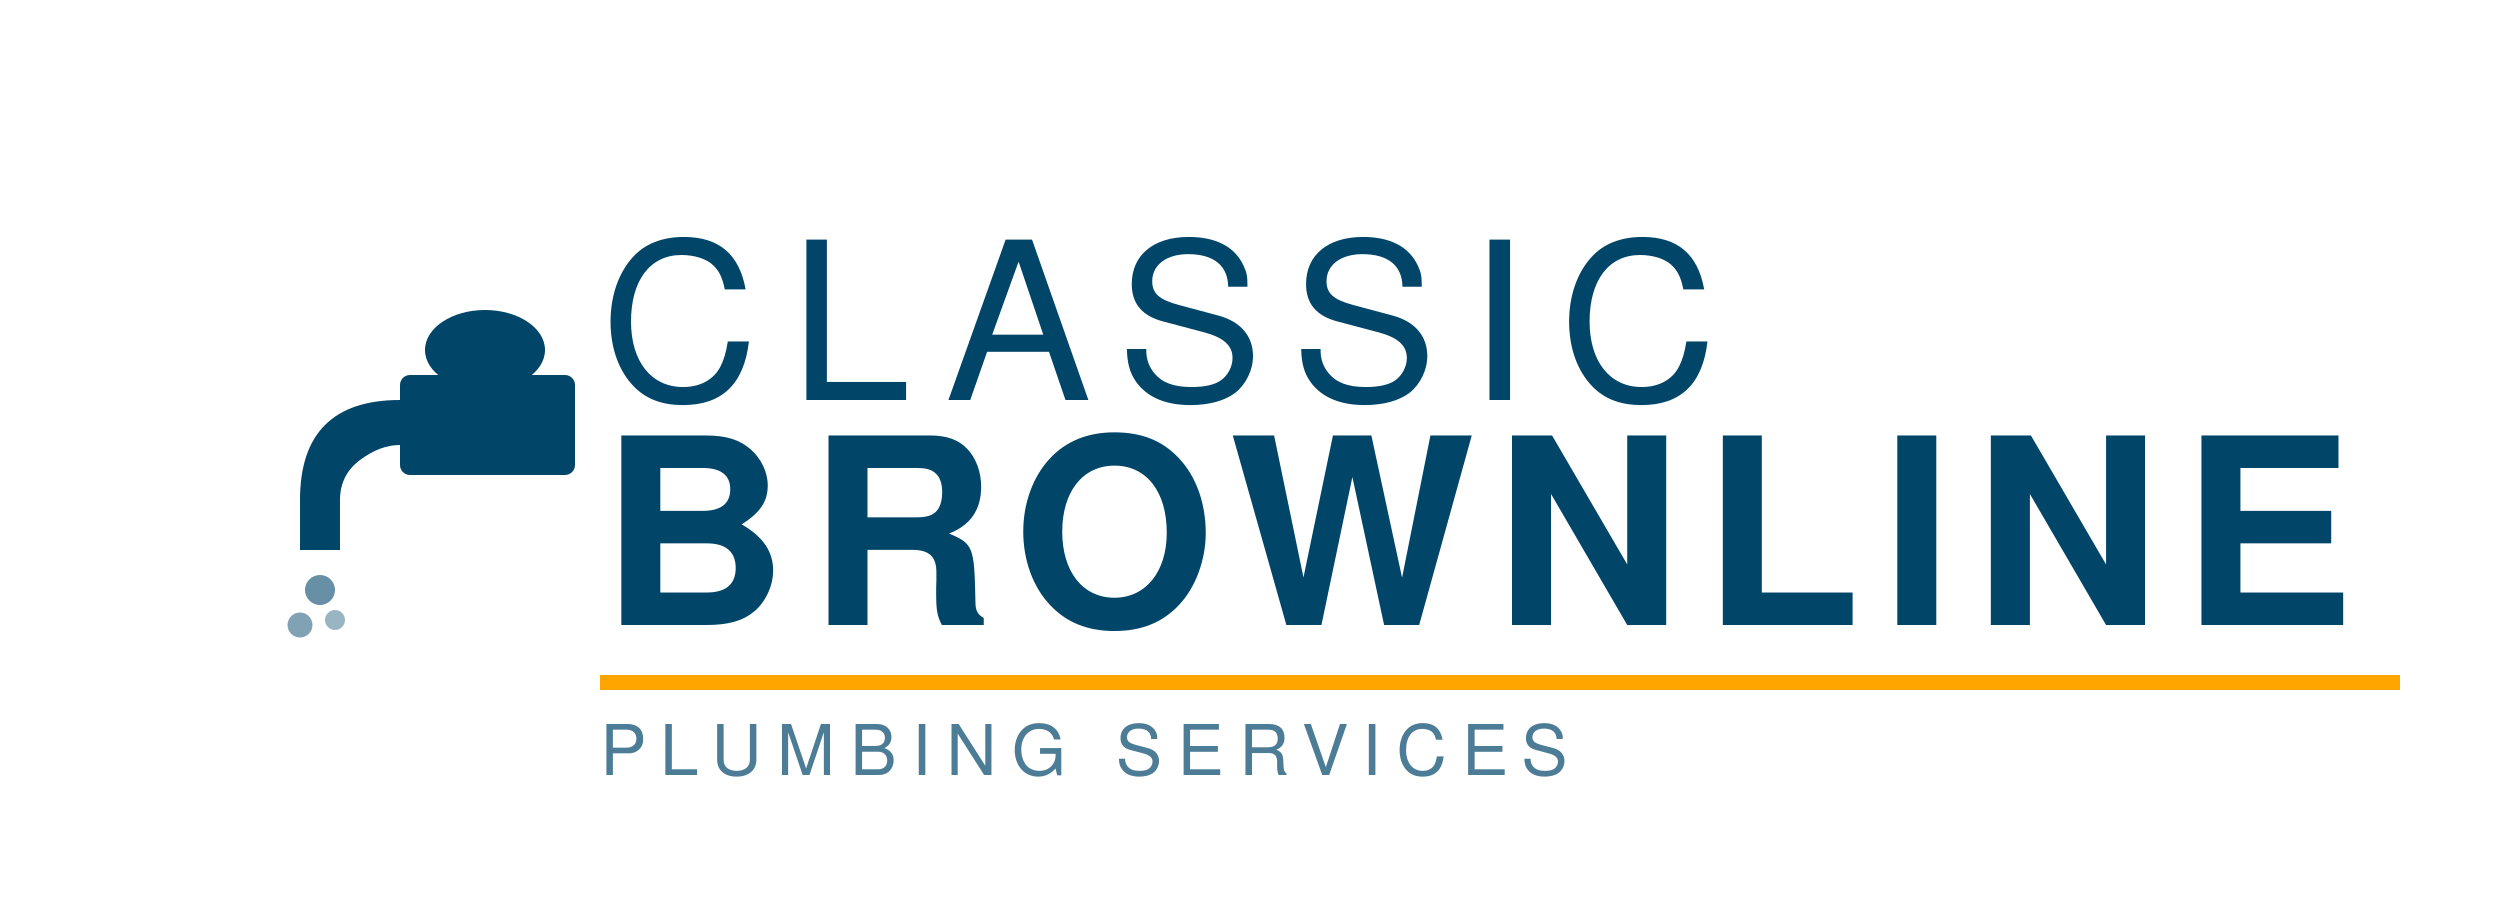
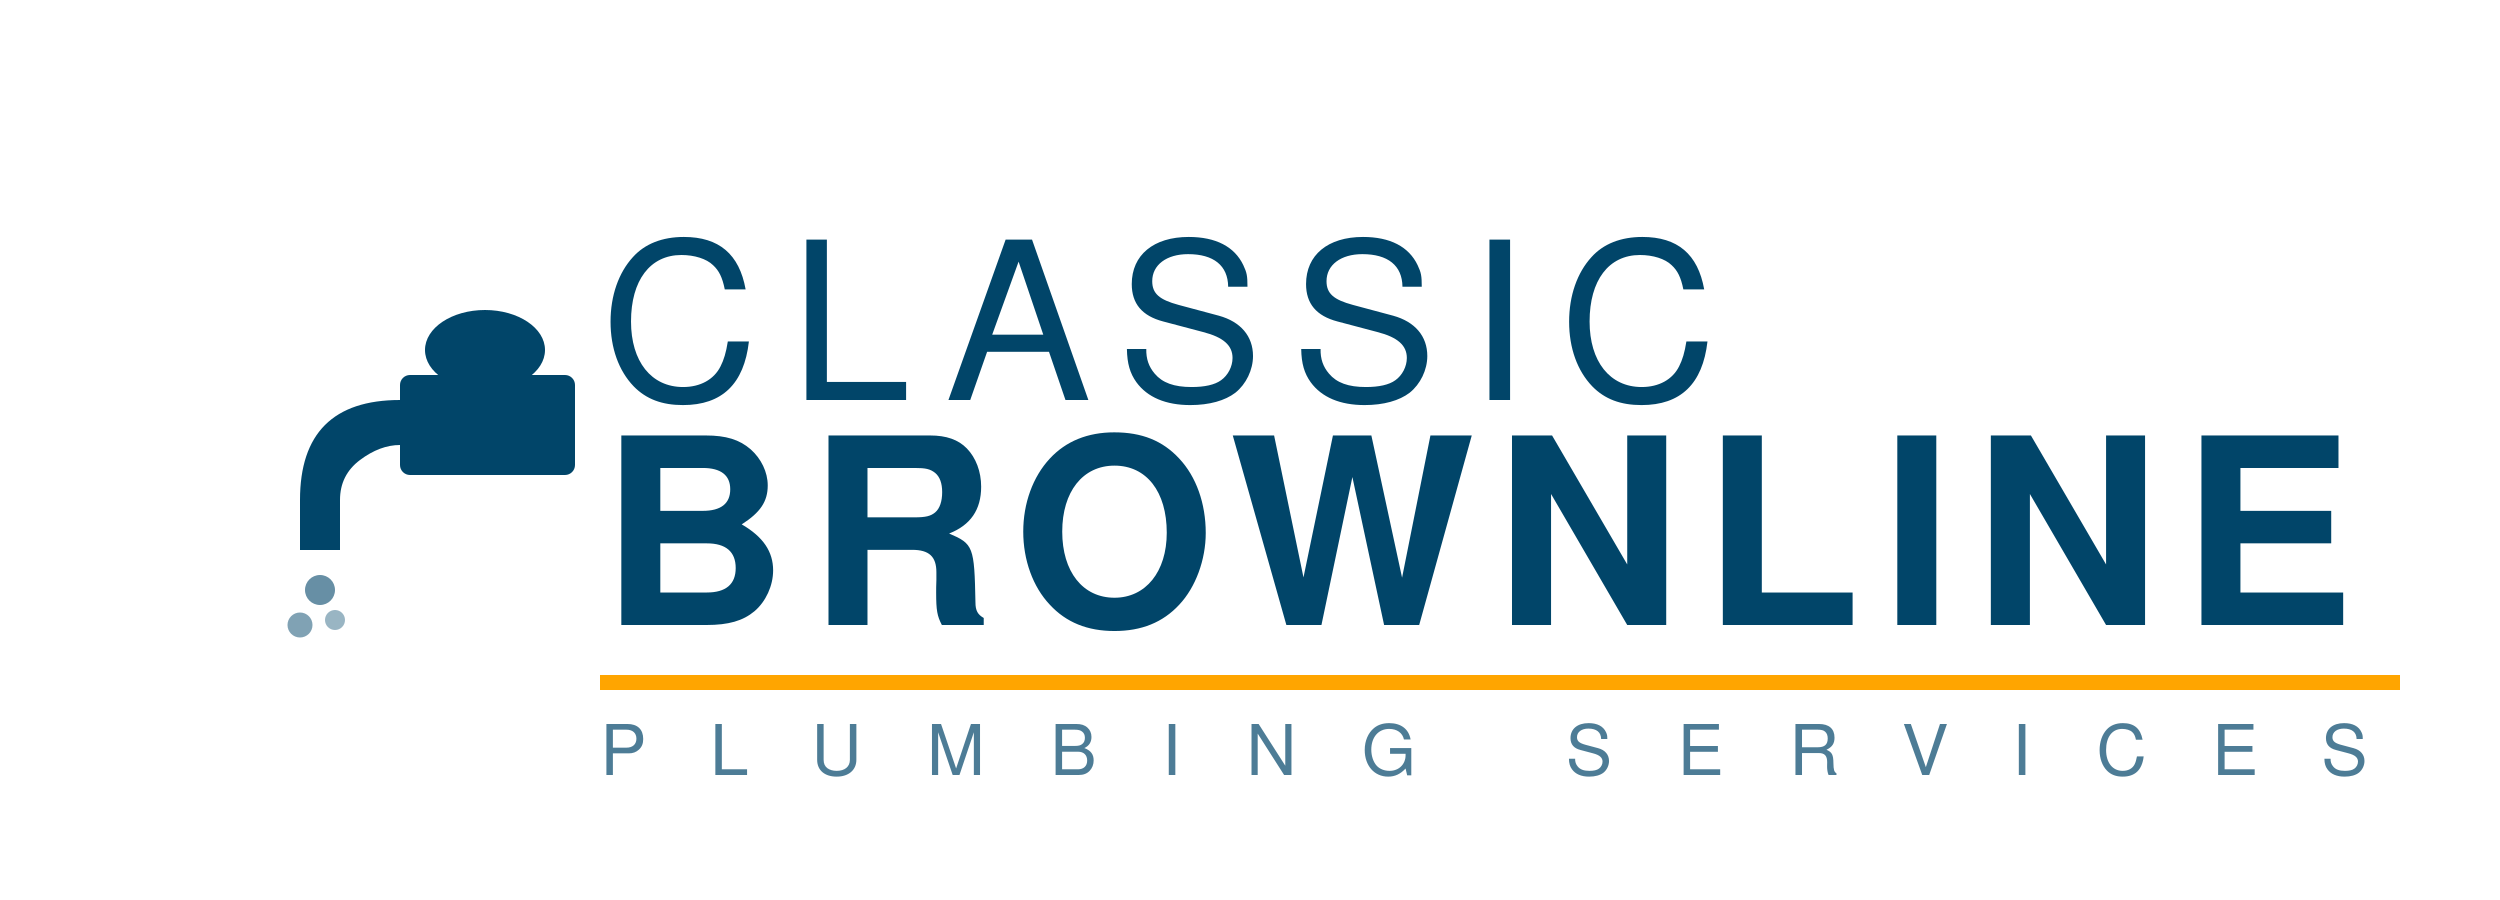
<svg xmlns="http://www.w3.org/2000/svg" viewBox="0 0 500 180">
  <g transform="translate(50, 60)">
    <path d="M 30 20 Q 20 20 15 25 Q 10 30 10 40 L 10 50 L 18 50 L 18 40 Q 18 35 22 32 Q 26 29 30 29 Z" fill="#014569" />
    <rect x="30" y="15" width="35" height="20" fill="#014569" rx="2" />
    <ellipse cx="47" cy="10" rx="12" ry="8" fill="#014569" />
    <rect x="44" y="10" width="6" height="8" fill="#014569" />
    <circle cx="14" cy="58" r="3" fill="#014569" opacity="0.6" />
    <circle cx="10" cy="65" r="2.5" fill="#014569" opacity="0.5" />
    <circle cx="17" cy="64" r="2" fill="#014569" opacity="0.4" />
  </g>
  <text x="120" y="80" font-family="'Helvetica', 'Arial', sans-serif" font-size="44" font-weight="300" fill="#014569" letter-spacing="6">CLASSIC</text>
  <text x="120" y="125" font-family="'Helvetica', 'Arial', sans-serif" font-size="52" font-weight="700" fill="#014569" letter-spacing="4">BROWNLINE</text>
  <rect x="120" y="135" width="360" height="3" fill="#FFA500" />
-   <text x="120" y="155" font-family="'Helvetica', 'Arial', sans-serif" font-size="14" font-weight="400" fill="#014569" letter-spacing="3" opacity="0.7">PLUMBING SERVICES</text>
+   <text x="120" y="155" font-family="'Helvetica', 'Arial', sans-serif" font-size="14" font-weight="400" fill="#014569" letter-spacing="13" opacity="0.7">PLUMBING SERVICES</text>
</svg>
